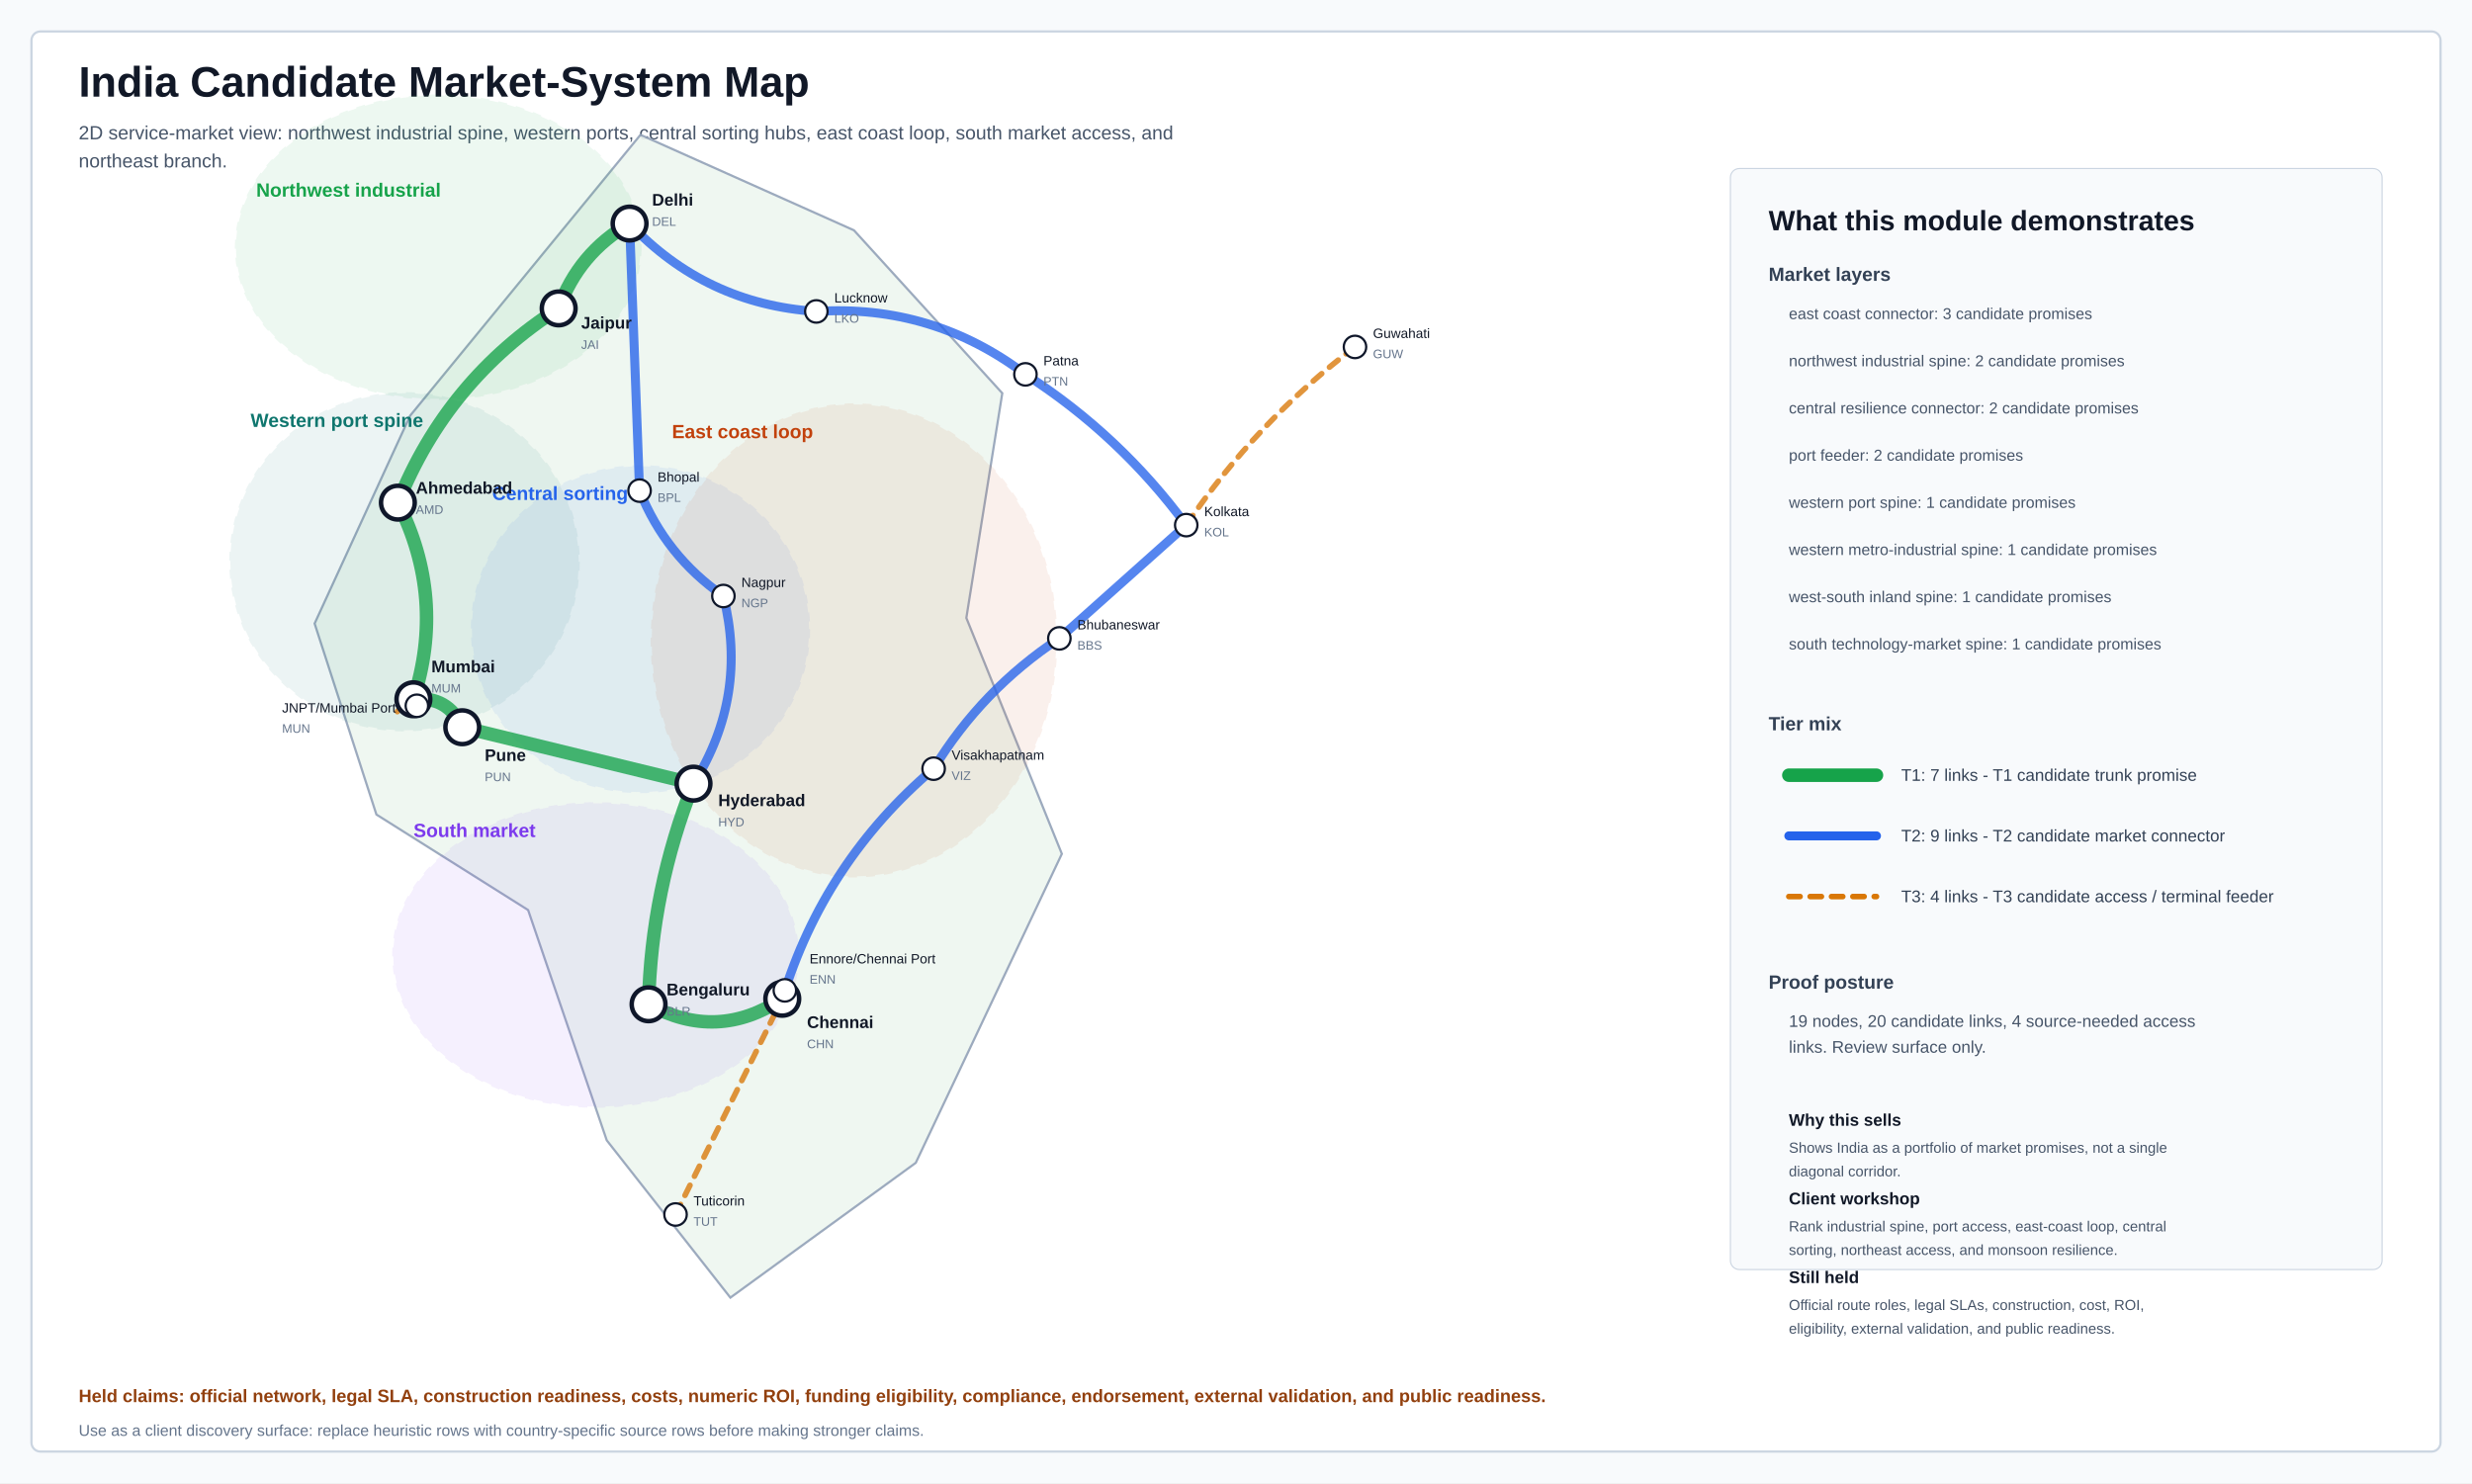
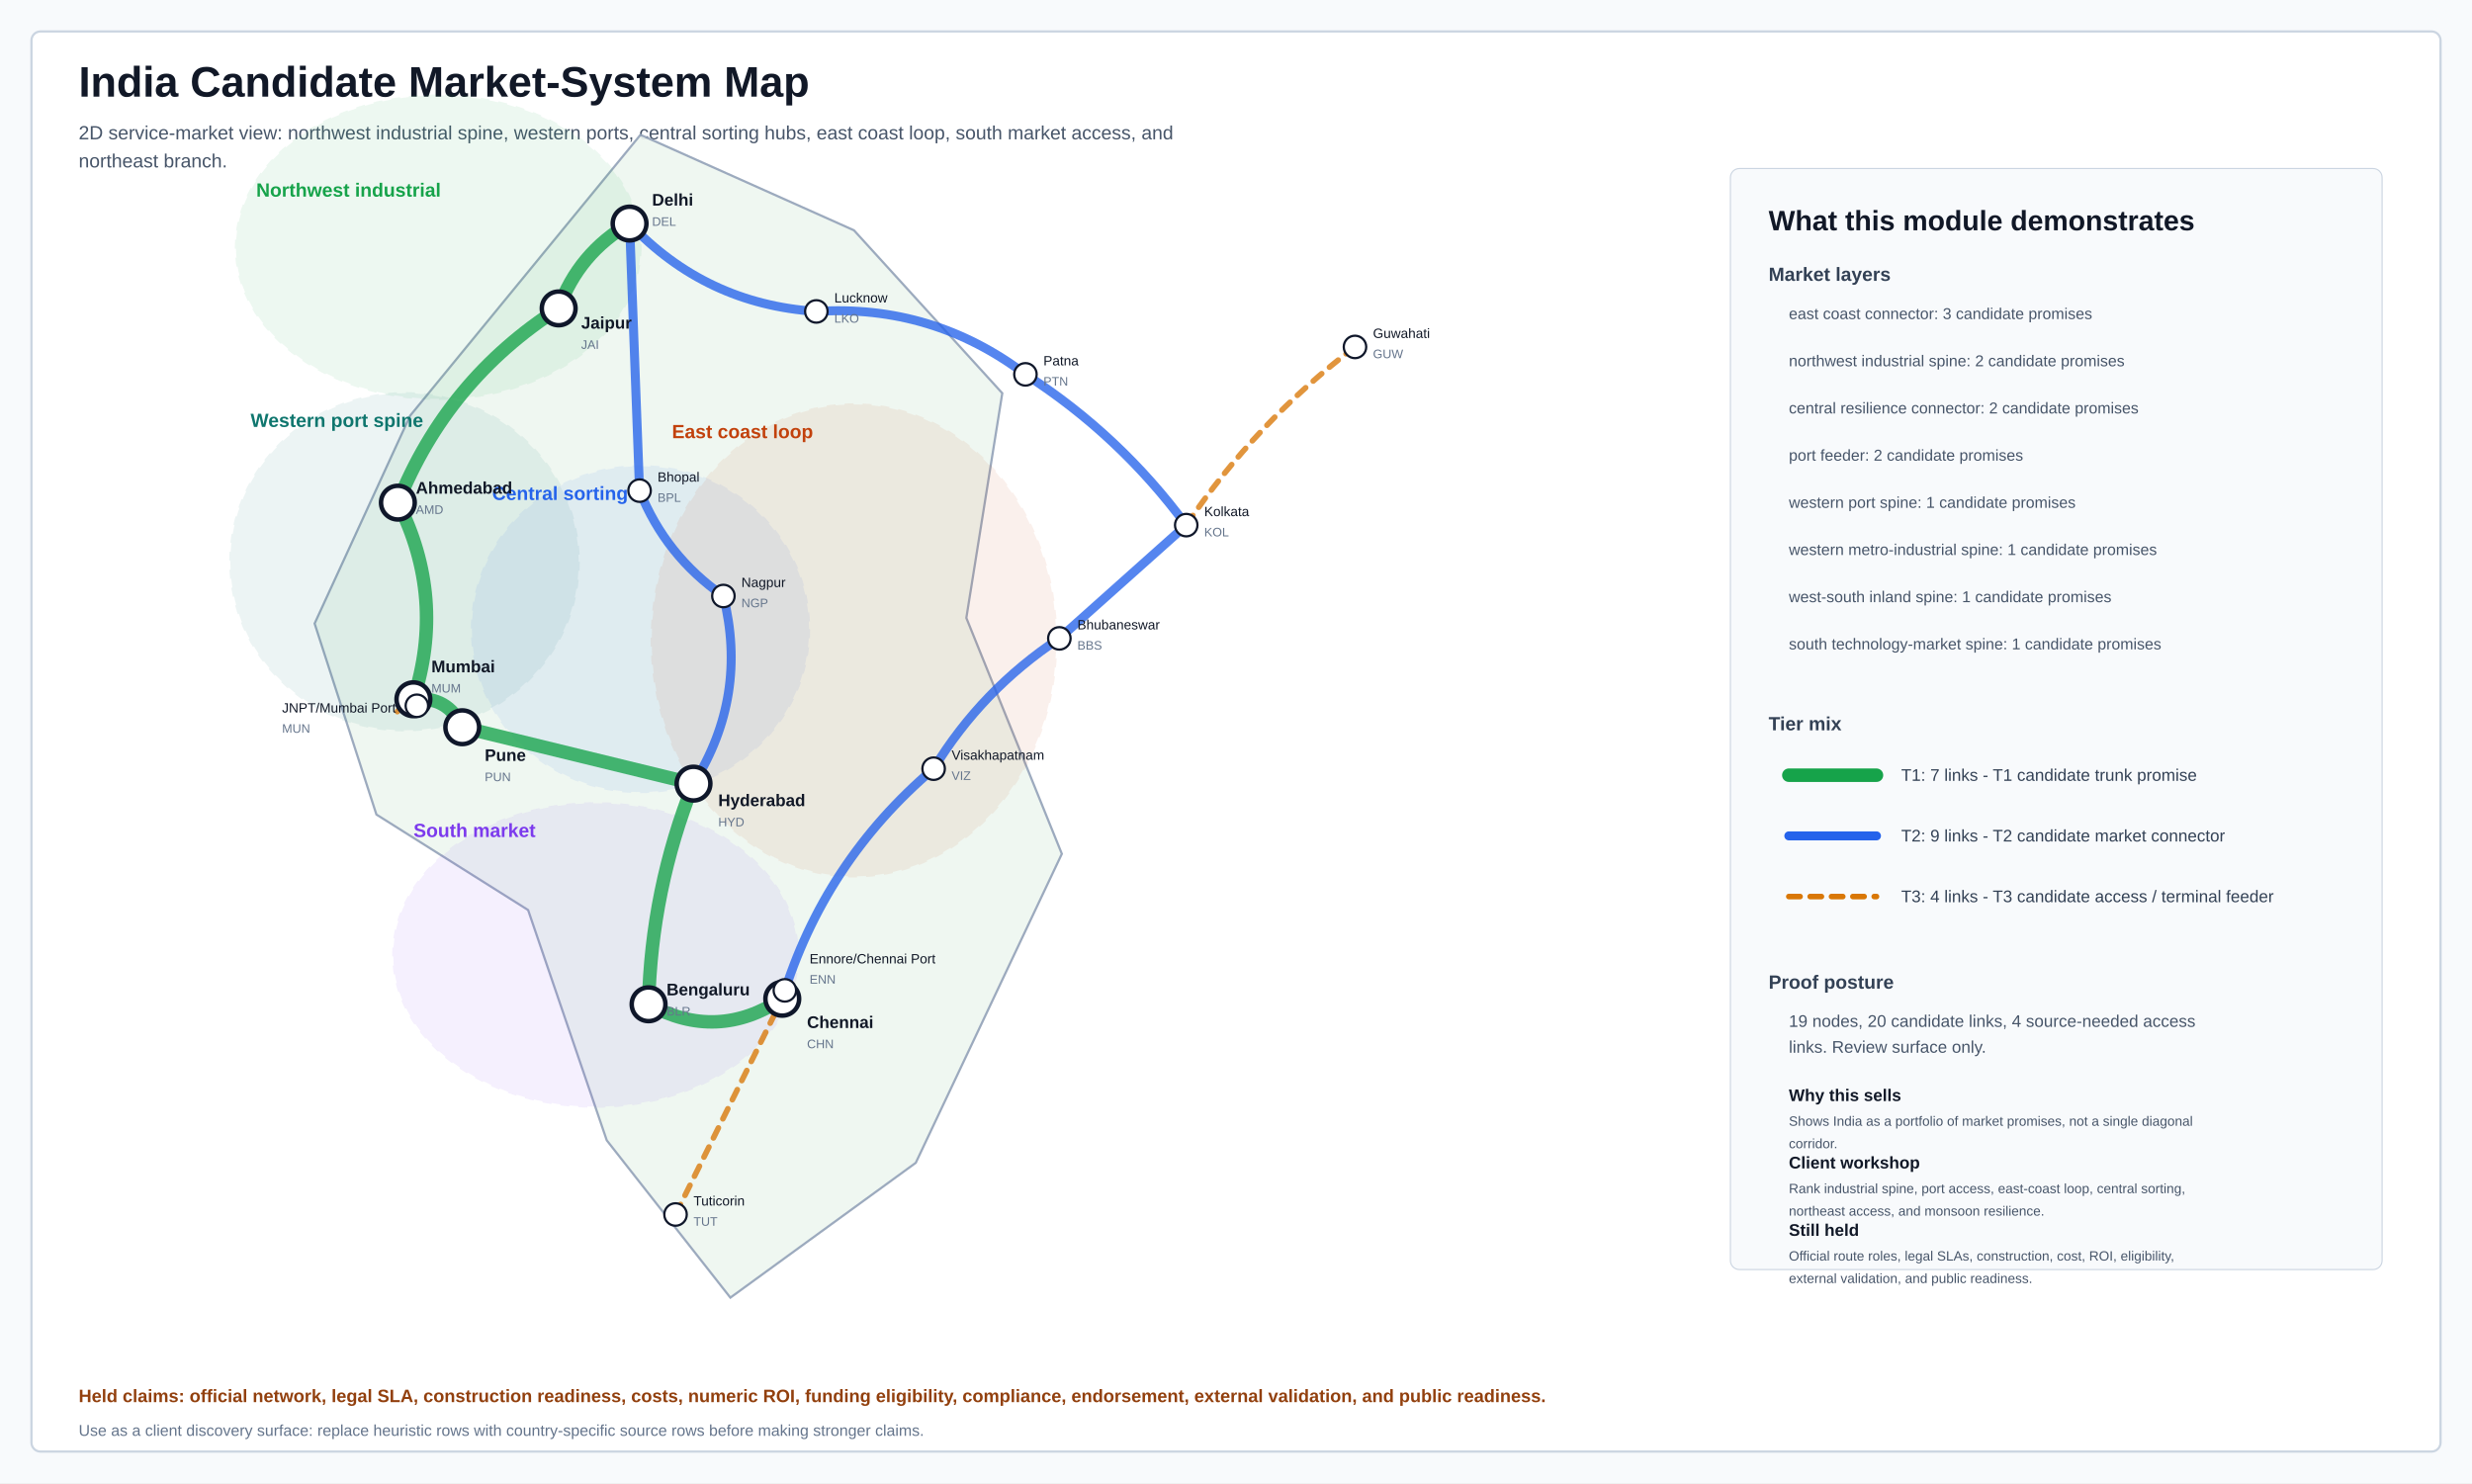
<svg xmlns="http://www.w3.org/2000/svg" viewBox="0 0 2200 1320" width="2200" height="1320">
  <rect width="2200" height="1320" fill="#f8fafc" />
  <rect x="28" y="28" width="2144" height="1264" rx="8" fill="#ffffff" stroke="#cbd5e1" stroke-width="2" />
  <text x="70.0" y="86.0" font-family="Segoe UI, Arial, sans-serif" font-size="38" font-weight="700" fill="#111827" text-anchor="start">India Candidate Market-System Map</text>
  <text x="70.0" y="124.0" font-family="Segoe UI, Arial, sans-serif" font-size="17" font-weight="400" fill="#475569" text-anchor="start">2D service-market view: northwest industrial spine, western ports, central sorting hubs, east coast loop, south market access, and</text>
  <text x="70.0" y="149.0" font-family="Segoe UI, Arial, sans-serif" font-size="17" font-weight="400" fill="#475569" text-anchor="start">northeast branch.</text>
  <path d="M570 120 L760 205 L892 350 L860 550 L945 760 L815 1035 L650 1155 L540 1015 L470 810 L335 725 L280 555 L365 370 Z" fill="#eef6f0" stroke="#94a3b8" stroke-width="2" opacity="0.92" />
  <ellipse cx="390" cy="220" rx="180.0" ry="135.0" fill="#16a34a" opacity="0.08" stroke="#16a34a" stroke-width="2" stroke-dasharray="8 8" />
  <text x="228.0" y="175.0" font-family="Segoe UI, Arial, sans-serif" font-size="17" font-weight="700" fill="#16a34a" text-anchor="start">Northwest industrial</text>
  <ellipse cx="360" cy="500" rx="155.0" ry="150.0" fill="#0f766e" opacity="0.08" stroke="#0f766e" stroke-width="2" stroke-dasharray="8 8" />
  <text x="223.0" y="380.0" font-family="Segoe UI, Arial, sans-serif" font-size="17" font-weight="700" fill="#0f766e" text-anchor="start">Western port spine</text>
  <ellipse cx="570" cy="560" rx="150.0" ry="145.0" fill="#2563eb" opacity="0.08" stroke="#2563eb" stroke-width="2" stroke-dasharray="8 8" />
  <text x="438.0" y="445.0" font-family="Segoe UI, Arial, sans-serif" font-size="17" font-weight="700" fill="#2563eb" text-anchor="start">Central sorting</text>
  <ellipse cx="760" cy="570" rx="180.0" ry="210.0" fill="#c2410c" opacity="0.08" stroke="#c2410c" stroke-width="2" stroke-dasharray="8 8" />
  <text x="598.0" y="390.0" font-family="Segoe UI, Arial, sans-serif" font-size="17" font-weight="700" fill="#c2410c" text-anchor="start">East coast loop</text>
  <ellipse cx="530" cy="850" rx="180.0" ry="135.0" fill="#7c3aed" opacity="0.08" stroke="#7c3aed" stroke-width="2" stroke-dasharray="8 8" />
  <text x="368.0" y="745.0" font-family="Segoe UI, Arial, sans-serif" font-size="17" font-weight="700" fill="#7c3aed" text-anchor="start">South market</text>
  <path d="M371.0 628.2 Q337.7 642.4 367.9 622.4" fill="none" stroke="#d97706" stroke-width="5" stroke-linecap="round" opacity="0.78" stroke-dasharray="10 9" />
  <path d="M698.5 881.5 Q714.6 890.4 696.2 889.0" fill="none" stroke="#d97706" stroke-width="5" stroke-linecap="round" opacity="0.78" stroke-dasharray="10 9" />
  <path d="M601.2 1081.0 Q648.7 985.0 696.2 889.0" fill="none" stroke="#d97706" stroke-width="5" stroke-linecap="round" opacity="0.78" stroke-dasharray="10 9" />
  <path d="M1205.9 308.8 Q1117.7 375.7 1055.7 467.4" fill="none" stroke="#d97706" stroke-width="5" stroke-linecap="round" opacity="0.78" stroke-dasharray="10 9" />
  <path d="M560.3 199.0 Q628.0 270.7 726.5 277.2" fill="none" stroke="#2563eb" stroke-width="8" stroke-linecap="round" opacity="0.78" />
  <path d="M726.5 277.2 Q829.9 270.7 912.6 333.2" fill="none" stroke="#2563eb" stroke-width="8" stroke-linecap="round" opacity="0.78" />
  <path d="M912.6 333.2 Q996.5 387.2 1055.7 467.4" fill="none" stroke="#2563eb" stroke-width="8" stroke-linecap="round" opacity="0.78" />
  <path d="M1055.7 467.4 Q999.3 517.8 942.8 568.2" fill="none" stroke="#2563eb" stroke-width="8" stroke-linecap="round" opacity="0.78" />
  <path d="M942.8 568.2 Q873.9 613.7 830.9 684.2" fill="none" stroke="#2563eb" stroke-width="8" stroke-linecap="round" opacity="0.78" />
  <path d="M830.9 684.2 Q733.5 766.9 696.2 889.0" fill="none" stroke="#2563eb" stroke-width="8" stroke-linecap="round" opacity="0.78" />
  <path d="M643.8 530.5 Q666.0 619.7 617.2 697.5" fill="none" stroke="#2563eb" stroke-width="8" stroke-linecap="round" opacity="0.78" />
  <path d="M643.8 530.5 Q592.4 494.8 569.2 436.7" fill="none" stroke="#2563eb" stroke-width="8" stroke-linecap="round" opacity="0.78" />
  <path d="M569.2 436.7 Q564.7 317.9 560.3 199.0" fill="none" stroke="#2563eb" stroke-width="8" stroke-linecap="round" opacity="0.78" />
  <path d="M560.3 199.0 Q514.9 225.2 497.2 274.5" fill="none" stroke="#16a34a" stroke-width="12" stroke-linecap="round" opacity="0.78" />
  <path d="M497.2 274.5 Q397.9 338.0 354.1 447.4" fill="none" stroke="#16a34a" stroke-width="12" stroke-linecap="round" opacity="0.78" />
  <path d="M354.1 447.4 Q396.9 532.1 367.9 622.4" fill="none" stroke="#16a34a" stroke-width="12" stroke-linecap="round" opacity="0.78" />
  <path d="M367.9 622.4 Q398.6 619.3 411.4 647.3" fill="none" stroke="#16a34a" stroke-width="12" stroke-linecap="round" opacity="0.78" />
  <path d="M411.4 647.3 Q514.3 672.4 617.2 697.5" fill="none" stroke="#16a34a" stroke-width="12" stroke-linecap="round" opacity="0.78" />
  <path d="M617.2 697.5 Q579.5 792.1 577.2 893.9" fill="none" stroke="#16a34a" stroke-width="12" stroke-linecap="round" opacity="0.78" />
  <path d="M577.2 893.9 Q638.2 927.5 696.2 889.0" fill="none" stroke="#16a34a" stroke-width="12" stroke-linecap="round" opacity="0.78" />
  <circle cx="560.3" cy="199.0" r="15" fill="#ffffff" stroke="#0f172a" stroke-width="4" />
  <text x="580.3" y="183.0" font-family="Segoe UI, Arial, sans-serif" font-size="15" font-weight="700" fill="#111827" text-anchor="start">Delhi</text>
  <text x="580.3" y="201.0" font-family="Segoe UI, Arial, sans-serif" font-size="11" font-weight="400" fill="#64748b" text-anchor="start">DEL</text>
  <circle cx="497.2" cy="274.5" r="15" fill="#ffffff" stroke="#0f172a" stroke-width="4" />
  <text x="517.2" y="292.5" font-family="Segoe UI, Arial, sans-serif" font-size="15" font-weight="700" fill="#111827" text-anchor="start">Jaipur</text>
  <text x="517.2" y="310.5" font-family="Segoe UI, Arial, sans-serif" font-size="11" font-weight="400" fill="#64748b" text-anchor="start">JAI</text>
  <circle cx="354.1" cy="447.4" r="15" fill="#ffffff" stroke="#0f172a" stroke-width="4" />
  <text x="370.1" y="439.4" font-family="Segoe UI, Arial, sans-serif" font-size="15" font-weight="700" fill="#111827" text-anchor="start">Ahmedabad</text>
  <text x="370.1" y="457.4" font-family="Segoe UI, Arial, sans-serif" font-size="11" font-weight="400" fill="#64748b" text-anchor="start">AMD</text>
  <circle cx="367.9" cy="622.4" r="15" fill="#ffffff" stroke="#0f172a" stroke-width="4" />
  <text x="383.9" y="598.4" font-family="Segoe UI, Arial, sans-serif" font-size="15" font-weight="700" fill="#111827" text-anchor="start">Mumbai</text>
  <text x="383.9" y="616.4" font-family="Segoe UI, Arial, sans-serif" font-size="11" font-weight="400" fill="#64748b" text-anchor="start">MUM</text>
  <circle cx="411.4" cy="647.3" r="15" fill="#ffffff" stroke="#0f172a" stroke-width="4" />
  <text x="431.4" y="677.3" font-family="Segoe UI, Arial, sans-serif" font-size="15" font-weight="700" fill="#111827" text-anchor="start">Pune</text>
  <text x="431.4" y="695.3" font-family="Segoe UI, Arial, sans-serif" font-size="11" font-weight="400" fill="#64748b" text-anchor="start">PUN</text>
  <circle cx="617.2" cy="697.5" r="15" fill="#ffffff" stroke="#0f172a" stroke-width="4" />
  <text x="639.2" y="717.5" font-family="Segoe UI, Arial, sans-serif" font-size="15" font-weight="700" fill="#111827" text-anchor="start">Hyderabad</text>
  <text x="639.2" y="735.5" font-family="Segoe UI, Arial, sans-serif" font-size="11" font-weight="400" fill="#64748b" text-anchor="start">HYD</text>
  <circle cx="577.2" cy="893.9" r="15" fill="#ffffff" stroke="#0f172a" stroke-width="4" />
  <text x="593.2" y="885.9" font-family="Segoe UI, Arial, sans-serif" font-size="15" font-weight="700" fill="#111827" text-anchor="start">Bengaluru</text>
  <text x="593.2" y="903.9" font-family="Segoe UI, Arial, sans-serif" font-size="11" font-weight="400" fill="#64748b" text-anchor="start">BLR</text>
  <circle cx="696.2" cy="889.0" r="15" fill="#ffffff" stroke="#0f172a" stroke-width="4" />
  <text x="718.2" y="915.0" font-family="Segoe UI, Arial, sans-serif" font-size="15" font-weight="700" fill="#111827" text-anchor="start">Chennai</text>
  <text x="718.2" y="933.0" font-family="Segoe UI, Arial, sans-serif" font-size="11" font-weight="400" fill="#64748b" text-anchor="start">CHN</text>
  <circle cx="726.5" cy="277.2" r="10" fill="#ffffff" stroke="#0f172a" stroke-width="2" />
  <text x="742.5" y="269.2" font-family="Segoe UI, Arial, sans-serif" font-size="12" font-weight="500" fill="#111827" text-anchor="start">Lucknow</text>
  <text x="742.5" y="287.2" font-family="Segoe UI, Arial, sans-serif" font-size="11" font-weight="400" fill="#64748b" text-anchor="start">LKO</text>
  <circle cx="912.6" cy="333.2" r="10" fill="#ffffff" stroke="#0f172a" stroke-width="2" />
  <text x="928.6" y="325.2" font-family="Segoe UI, Arial, sans-serif" font-size="12" font-weight="500" fill="#111827" text-anchor="start">Patna</text>
  <text x="928.6" y="343.2" font-family="Segoe UI, Arial, sans-serif" font-size="11" font-weight="400" fill="#64748b" text-anchor="start">PTN</text>
  <circle cx="1055.7" cy="467.4" r="10" fill="#ffffff" stroke="#0f172a" stroke-width="2" />
  <text x="1071.7" y="459.4" font-family="Segoe UI, Arial, sans-serif" font-size="12" font-weight="500" fill="#111827" text-anchor="start">Kolkata</text>
  <text x="1071.7" y="477.4" font-family="Segoe UI, Arial, sans-serif" font-size="11" font-weight="400" fill="#64748b" text-anchor="start">KOL</text>
  <circle cx="942.8" cy="568.2" r="10" fill="#ffffff" stroke="#0f172a" stroke-width="2" />
  <text x="958.8" y="560.2" font-family="Segoe UI, Arial, sans-serif" font-size="12" font-weight="500" fill="#111827" text-anchor="start">Bhubaneswar</text>
  <text x="958.8" y="578.2" font-family="Segoe UI, Arial, sans-serif" font-size="11" font-weight="400" fill="#64748b" text-anchor="start">BBS</text>
  <circle cx="830.9" cy="684.2" r="10" fill="#ffffff" stroke="#0f172a" stroke-width="2" />
  <text x="846.9" y="676.2" font-family="Segoe UI, Arial, sans-serif" font-size="12" font-weight="500" fill="#111827" text-anchor="start">Visakhapatnam</text>
  <text x="846.9" y="694.2" font-family="Segoe UI, Arial, sans-serif" font-size="11" font-weight="400" fill="#64748b" text-anchor="start">VIZ</text>
  <circle cx="643.8" cy="530.5" r="10" fill="#ffffff" stroke="#0f172a" stroke-width="2" />
  <text x="659.8" y="522.5" font-family="Segoe UI, Arial, sans-serif" font-size="12" font-weight="500" fill="#111827" text-anchor="start">Nagpur</text>
  <text x="659.8" y="540.5" font-family="Segoe UI, Arial, sans-serif" font-size="11" font-weight="400" fill="#64748b" text-anchor="start">NGP</text>
  <circle cx="569.2" cy="436.7" r="10" fill="#ffffff" stroke="#0f172a" stroke-width="2" />
  <text x="585.2" y="428.7" font-family="Segoe UI, Arial, sans-serif" font-size="12" font-weight="500" fill="#111827" text-anchor="start">Bhopal</text>
  <text x="585.2" y="446.7" font-family="Segoe UI, Arial, sans-serif" font-size="11" font-weight="400" fill="#64748b" text-anchor="start">BPL</text>
  <circle cx="371.0" cy="628.2" r="10" fill="#ffffff" stroke="#0f172a" stroke-width="2" />
  <text x="251.0" y="634.2" font-family="Segoe UI, Arial, sans-serif" font-size="12" font-weight="500" fill="#111827" text-anchor="start">JNPT/Mumbai Port</text>
  <text x="251.0" y="652.2" font-family="Segoe UI, Arial, sans-serif" font-size="11" font-weight="400" fill="#64748b" text-anchor="start">MUN</text>
  <circle cx="698.5" cy="881.5" r="10" fill="#ffffff" stroke="#0f172a" stroke-width="2" />
  <text x="720.5" y="857.5" font-family="Segoe UI, Arial, sans-serif" font-size="12" font-weight="500" fill="#111827" text-anchor="start">Ennore/Chennai Port</text>
  <text x="720.5" y="875.5" font-family="Segoe UI, Arial, sans-serif" font-size="11" font-weight="400" fill="#64748b" text-anchor="start">ENN</text>
  <circle cx="601.2" cy="1081.0" r="10" fill="#ffffff" stroke="#0f172a" stroke-width="2" />
  <text x="617.2" y="1073.0" font-family="Segoe UI, Arial, sans-serif" font-size="12" font-weight="500" fill="#111827" text-anchor="start">Tuticorin</text>
  <text x="617.2" y="1091.0" font-family="Segoe UI, Arial, sans-serif" font-size="11" font-weight="400" fill="#64748b" text-anchor="start">TUT</text>
  <circle cx="1205.9" cy="308.8" r="10" fill="#ffffff" stroke="#0f172a" stroke-width="2" />
  <text x="1221.9" y="300.8" font-family="Segoe UI, Arial, sans-serif" font-size="12" font-weight="500" fill="#111827" text-anchor="start">Guwahati</text>
  <text x="1221.9" y="318.8" font-family="Segoe UI, Arial, sans-serif" font-size="11" font-weight="400" fill="#64748b" text-anchor="start">GUW</text>
  <rect x="1540" y="150" width="580" height="980" rx="8" fill="#f8fafc" stroke="#cbd5e1" />
  <text x="1574.0" y="205.0" font-family="Segoe UI, Arial, sans-serif" font-size="25" font-weight="700" fill="#111827" text-anchor="start">What this module demonstrates</text>
  <text x="1574.0" y="250.0" font-family="Segoe UI, Arial, sans-serif" font-size="17" font-weight="700" fill="#334155" text-anchor="start">Market layers</text>
  <text x="1592.0" y="284.0" font-family="Segoe UI, Arial, sans-serif" font-size="14" font-weight="400" fill="#475569" text-anchor="start">east coast connector: 3 candidate promises</text>
  <text x="1592.0" y="326.0" font-family="Segoe UI, Arial, sans-serif" font-size="14" font-weight="400" fill="#475569" text-anchor="start">northwest industrial spine: 2 candidate promises</text>
  <text x="1592.0" y="368.0" font-family="Segoe UI, Arial, sans-serif" font-size="14" font-weight="400" fill="#475569" text-anchor="start">central resilience connector: 2 candidate promises</text>
  <text x="1592.0" y="410.0" font-family="Segoe UI, Arial, sans-serif" font-size="14" font-weight="400" fill="#475569" text-anchor="start">port feeder: 2 candidate promises</text>
  <text x="1592.0" y="452.0" font-family="Segoe UI, Arial, sans-serif" font-size="14" font-weight="400" fill="#475569" text-anchor="start">western port spine: 1 candidate promises</text>
  <text x="1592.0" y="494.0" font-family="Segoe UI, Arial, sans-serif" font-size="14" font-weight="400" fill="#475569" text-anchor="start">western metro-industrial spine: 1 candidate promises</text>
  <text x="1592.0" y="536.0" font-family="Segoe UI, Arial, sans-serif" font-size="14" font-weight="400" fill="#475569" text-anchor="start">west-south inland spine: 1 candidate promises</text>
  <text x="1592.0" y="578.0" font-family="Segoe UI, Arial, sans-serif" font-size="14" font-weight="400" fill="#475569" text-anchor="start">south technology-market spine: 1 candidate promises</text>
  <text x="1574.0" y="650.0" font-family="Segoe UI, Arial, sans-serif" font-size="17" font-weight="700" fill="#334155" text-anchor="start">Tier mix</text>
  <line x1="1592" y1="690" x2="1670" y2="690" stroke="#16a34a" stroke-width="12" stroke-linecap="round" />
  <text x="1692.0" y="695.0" font-family="Segoe UI, Arial, sans-serif" font-size="15" font-weight="400" fill="#334155" text-anchor="start">T1: 7 links - T1 candidate trunk promise</text>
  <line x1="1592" y1="744" x2="1670" y2="744" stroke="#2563eb" stroke-width="8" stroke-linecap="round" />
  <text x="1692.0" y="749.0" font-family="Segoe UI, Arial, sans-serif" font-size="15" font-weight="400" fill="#334155" text-anchor="start">T2: 9 links - T2 candidate market connector</text>
  <line x1="1592" y1="798" x2="1670" y2="798" stroke="#d97706" stroke-width="5" stroke-linecap="round" stroke-dasharray="10 9" />
  <text x="1692.0" y="803.0" font-family="Segoe UI, Arial, sans-serif" font-size="15" font-weight="400" fill="#334155" text-anchor="start">T3: 4 links - T3 candidate access / terminal feeder</text>
  <text x="1574.0" y="880.0" font-family="Segoe UI, Arial, sans-serif" font-size="17" font-weight="700" fill="#334155" text-anchor="start">Proof posture</text>
  <text x="1592.0" y="914.0" font-family="Segoe UI, Arial, sans-serif" font-size="15" font-weight="400" fill="#475569" text-anchor="start">19 nodes, 20 candidate links, 4 source-needed access</text>
  <text x="1592.0" y="937.0" font-family="Segoe UI, Arial, sans-serif" font-size="15" font-weight="400" fill="#475569" text-anchor="start">links. Review surface only.</text>
-   <text x="1592.0" y="1002.0" font-family="Segoe UI, Arial, sans-serif" font-size="15" font-weight="700" fill="#111827" text-anchor="start">Why this sells</text>
-   <text x="1592.0" y="1026.0" font-family="Segoe UI, Arial, sans-serif" font-size="13" font-weight="400" fill="#475569" text-anchor="start">Shows India as a portfolio of market promises, not a single</text>
-   <text x="1592.0" y="1047.0" font-family="Segoe UI, Arial, sans-serif" font-size="13" font-weight="400" fill="#475569" text-anchor="start">diagonal corridor.</text>
-   <text x="1592.0" y="1072.0" font-family="Segoe UI, Arial, sans-serif" font-size="15" font-weight="700" fill="#111827" text-anchor="start">Client workshop</text>
-   <text x="1592.0" y="1096.0" font-family="Segoe UI, Arial, sans-serif" font-size="13" font-weight="400" fill="#475569" text-anchor="start">Rank industrial spine, port access, east-coast loop, central</text>
-   <text x="1592.0" y="1117.0" font-family="Segoe UI, Arial, sans-serif" font-size="13" font-weight="400" fill="#475569" text-anchor="start">sorting, northeast access, and monsoon resilience.</text>
-   <text x="1592.0" y="1142.0" font-family="Segoe UI, Arial, sans-serif" font-size="15" font-weight="700" fill="#111827" text-anchor="start">Still held</text>
-   <text x="1592.0" y="1166.0" font-family="Segoe UI, Arial, sans-serif" font-size="13" font-weight="400" fill="#475569" text-anchor="start">Official route roles, legal SLAs, construction, cost, ROI,</text>
-   <text x="1592.0" y="1187.0" font-family="Segoe UI, Arial, sans-serif" font-size="13" font-weight="400" fill="#475569" text-anchor="start">eligibility, external validation, and public readiness.</text>
+   <text x="1592.0" y="980.0" font-family="Segoe UI, Arial, sans-serif" font-size="15" font-weight="700" fill="#111827" text-anchor="start">Why this sells</text>
+   <text x="1592.0" y="1002.0" font-family="Segoe UI, Arial, sans-serif" font-size="12" font-weight="400" fill="#475569" text-anchor="start">Shows India as a portfolio of market promises, not a single diagonal</text>
+   <text x="1592.0" y="1022.0" font-family="Segoe UI, Arial, sans-serif" font-size="12" font-weight="400" fill="#475569" text-anchor="start">corridor.</text>
+   <text x="1592.0" y="1040.0" font-family="Segoe UI, Arial, sans-serif" font-size="15" font-weight="700" fill="#111827" text-anchor="start">Client workshop</text>
+   <text x="1592.0" y="1062.0" font-family="Segoe UI, Arial, sans-serif" font-size="12" font-weight="400" fill="#475569" text-anchor="start">Rank industrial spine, port access, east-coast loop, central sorting,</text>
+   <text x="1592.0" y="1082.0" font-family="Segoe UI, Arial, sans-serif" font-size="12" font-weight="400" fill="#475569" text-anchor="start">northeast access, and monsoon resilience.</text>
+   <text x="1592.0" y="1100.0" font-family="Segoe UI, Arial, sans-serif" font-size="15" font-weight="700" fill="#111827" text-anchor="start">Still held</text>
+   <text x="1592.0" y="1122.0" font-family="Segoe UI, Arial, sans-serif" font-size="12" font-weight="400" fill="#475569" text-anchor="start">Official route roles, legal SLAs, construction, cost, ROI, eligibility,</text>
+   <text x="1592.0" y="1142.0" font-family="Segoe UI, Arial, sans-serif" font-size="12" font-weight="400" fill="#475569" text-anchor="start">external validation, and public readiness.</text>
  <text x="70.0" y="1248.0" font-family="Segoe UI, Arial, sans-serif" font-size="16" font-weight="700" fill="#92400e" text-anchor="start">Held claims: official network, legal SLA, construction readiness, costs, numeric ROI, funding eligibility, compliance, endorsement, external validation, and public readiness.</text>
  <text x="70.0" y="1278.0" font-family="Segoe UI, Arial, sans-serif" font-size="14" font-weight="400" fill="#64748b" text-anchor="start">Use as a client discovery surface: replace heuristic rows with country-specific source rows before making stronger claims.</text>
</svg>
